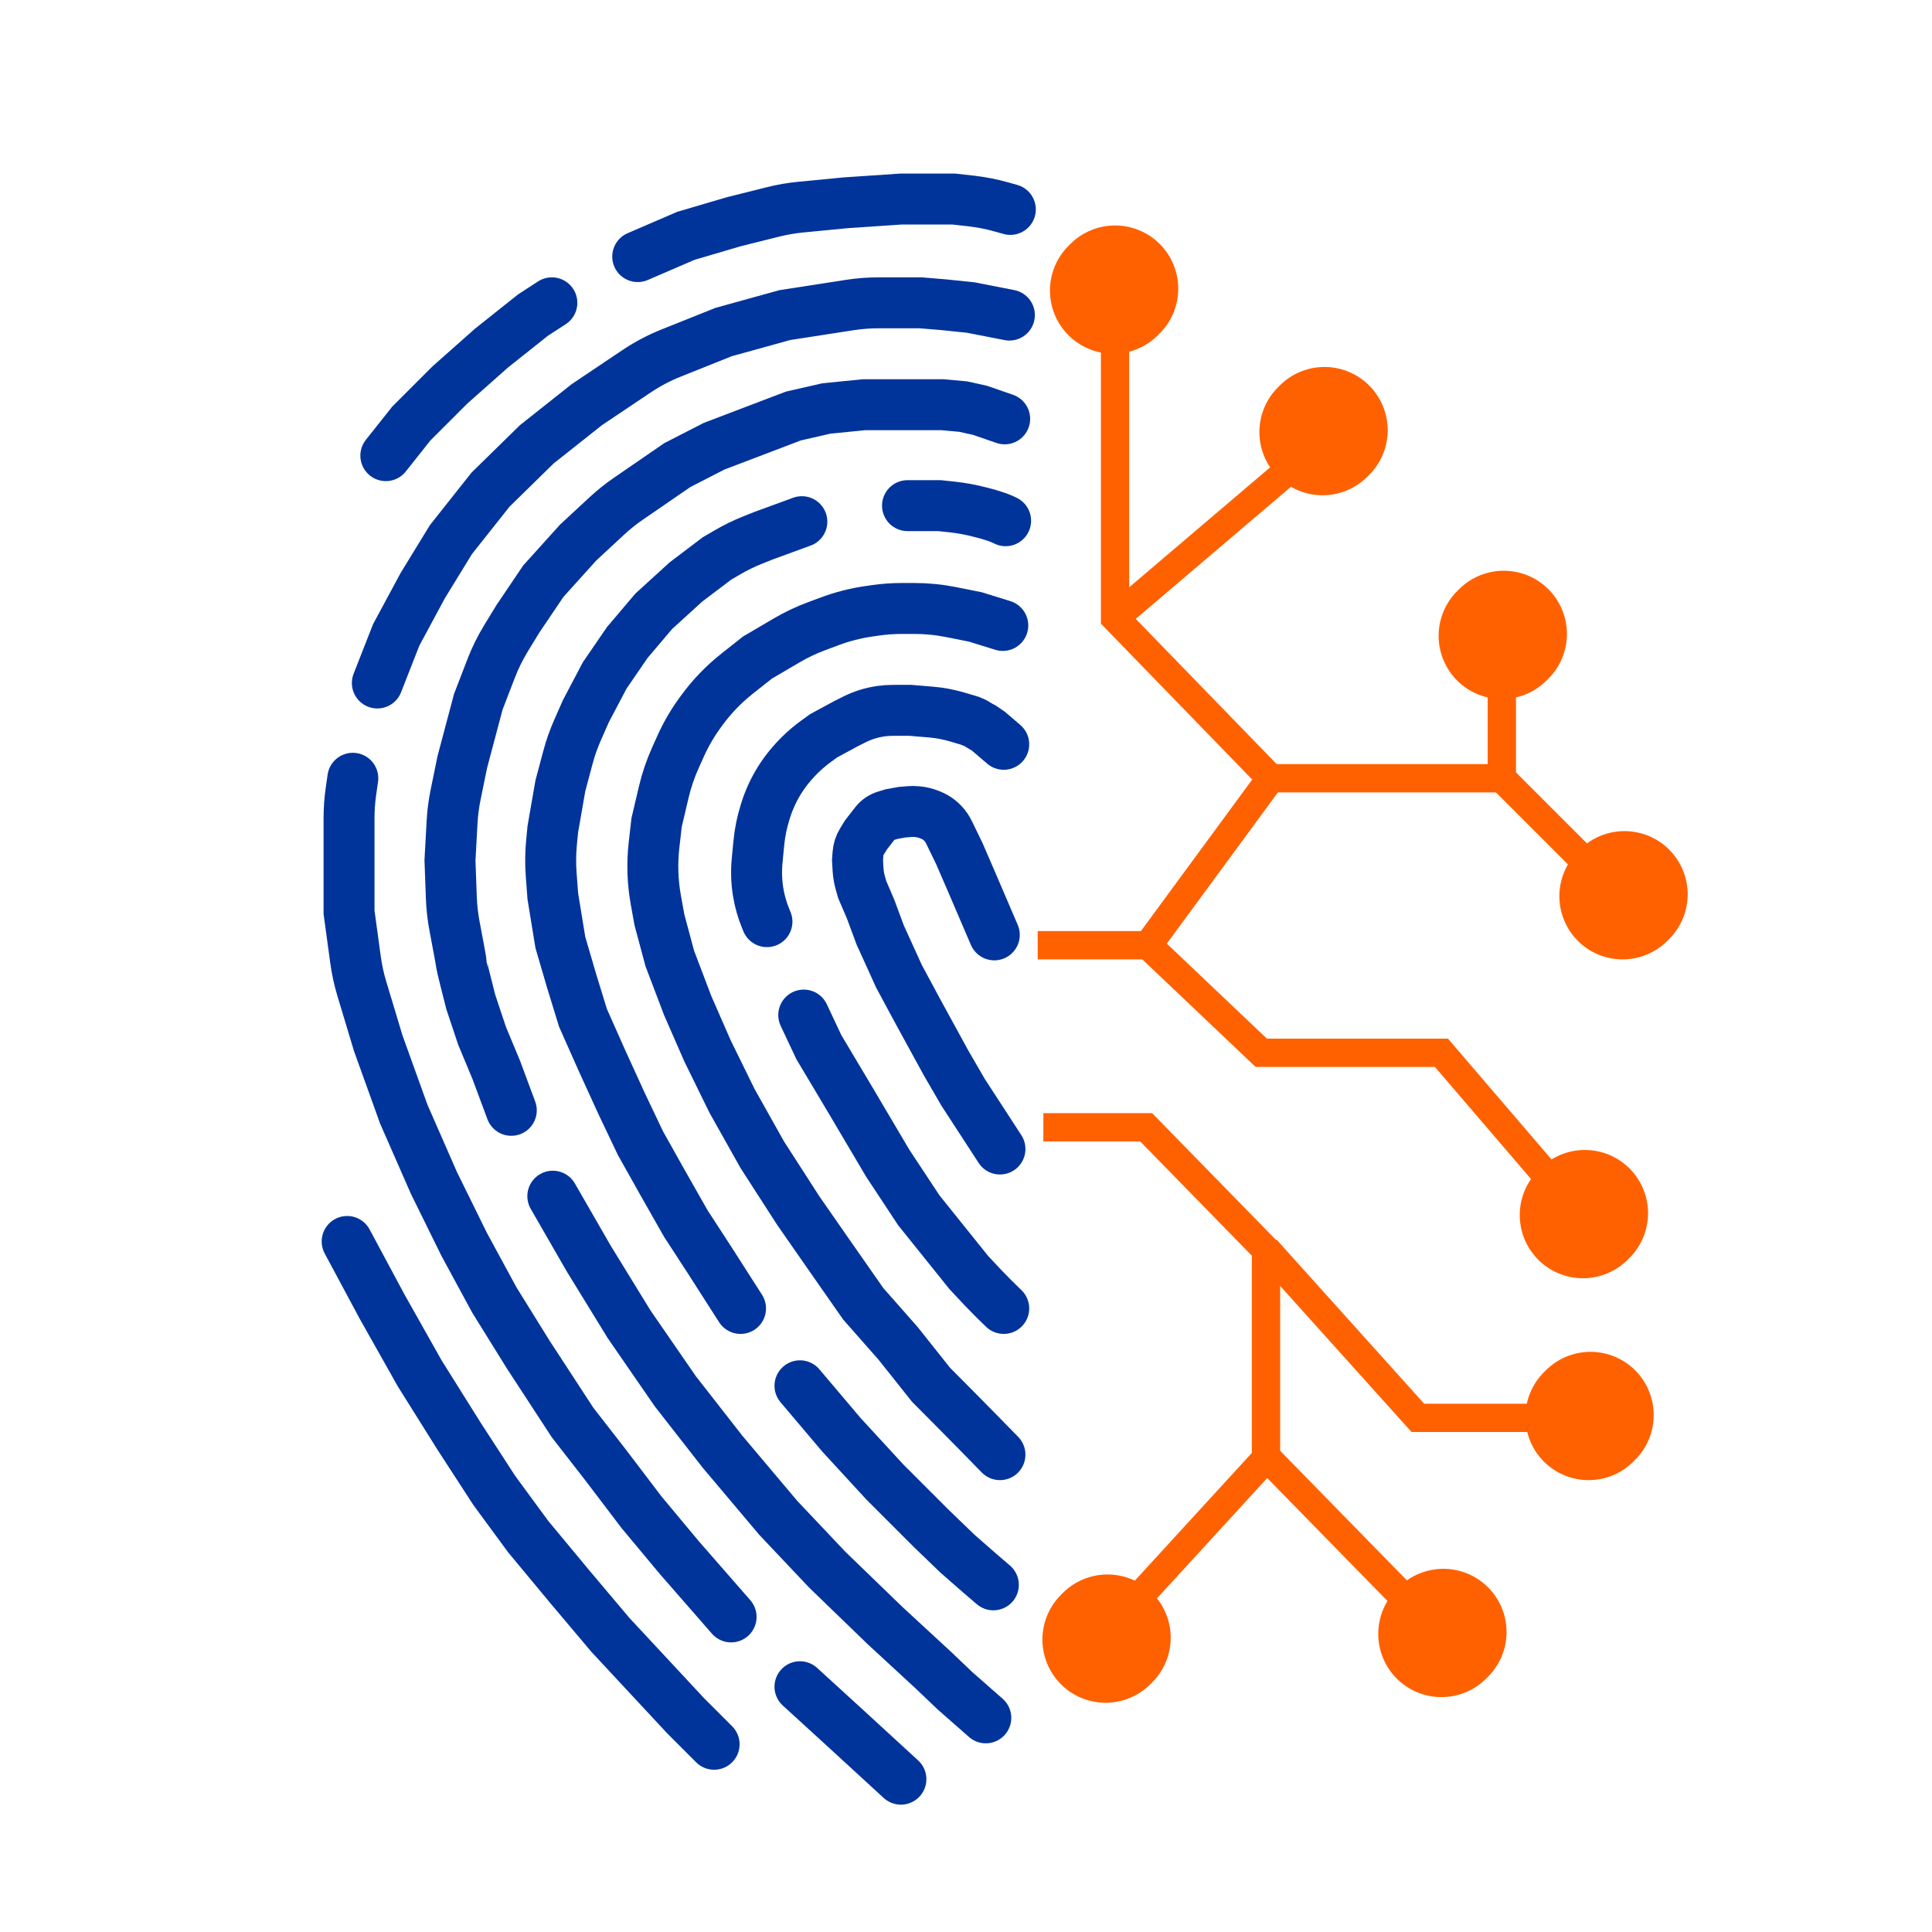
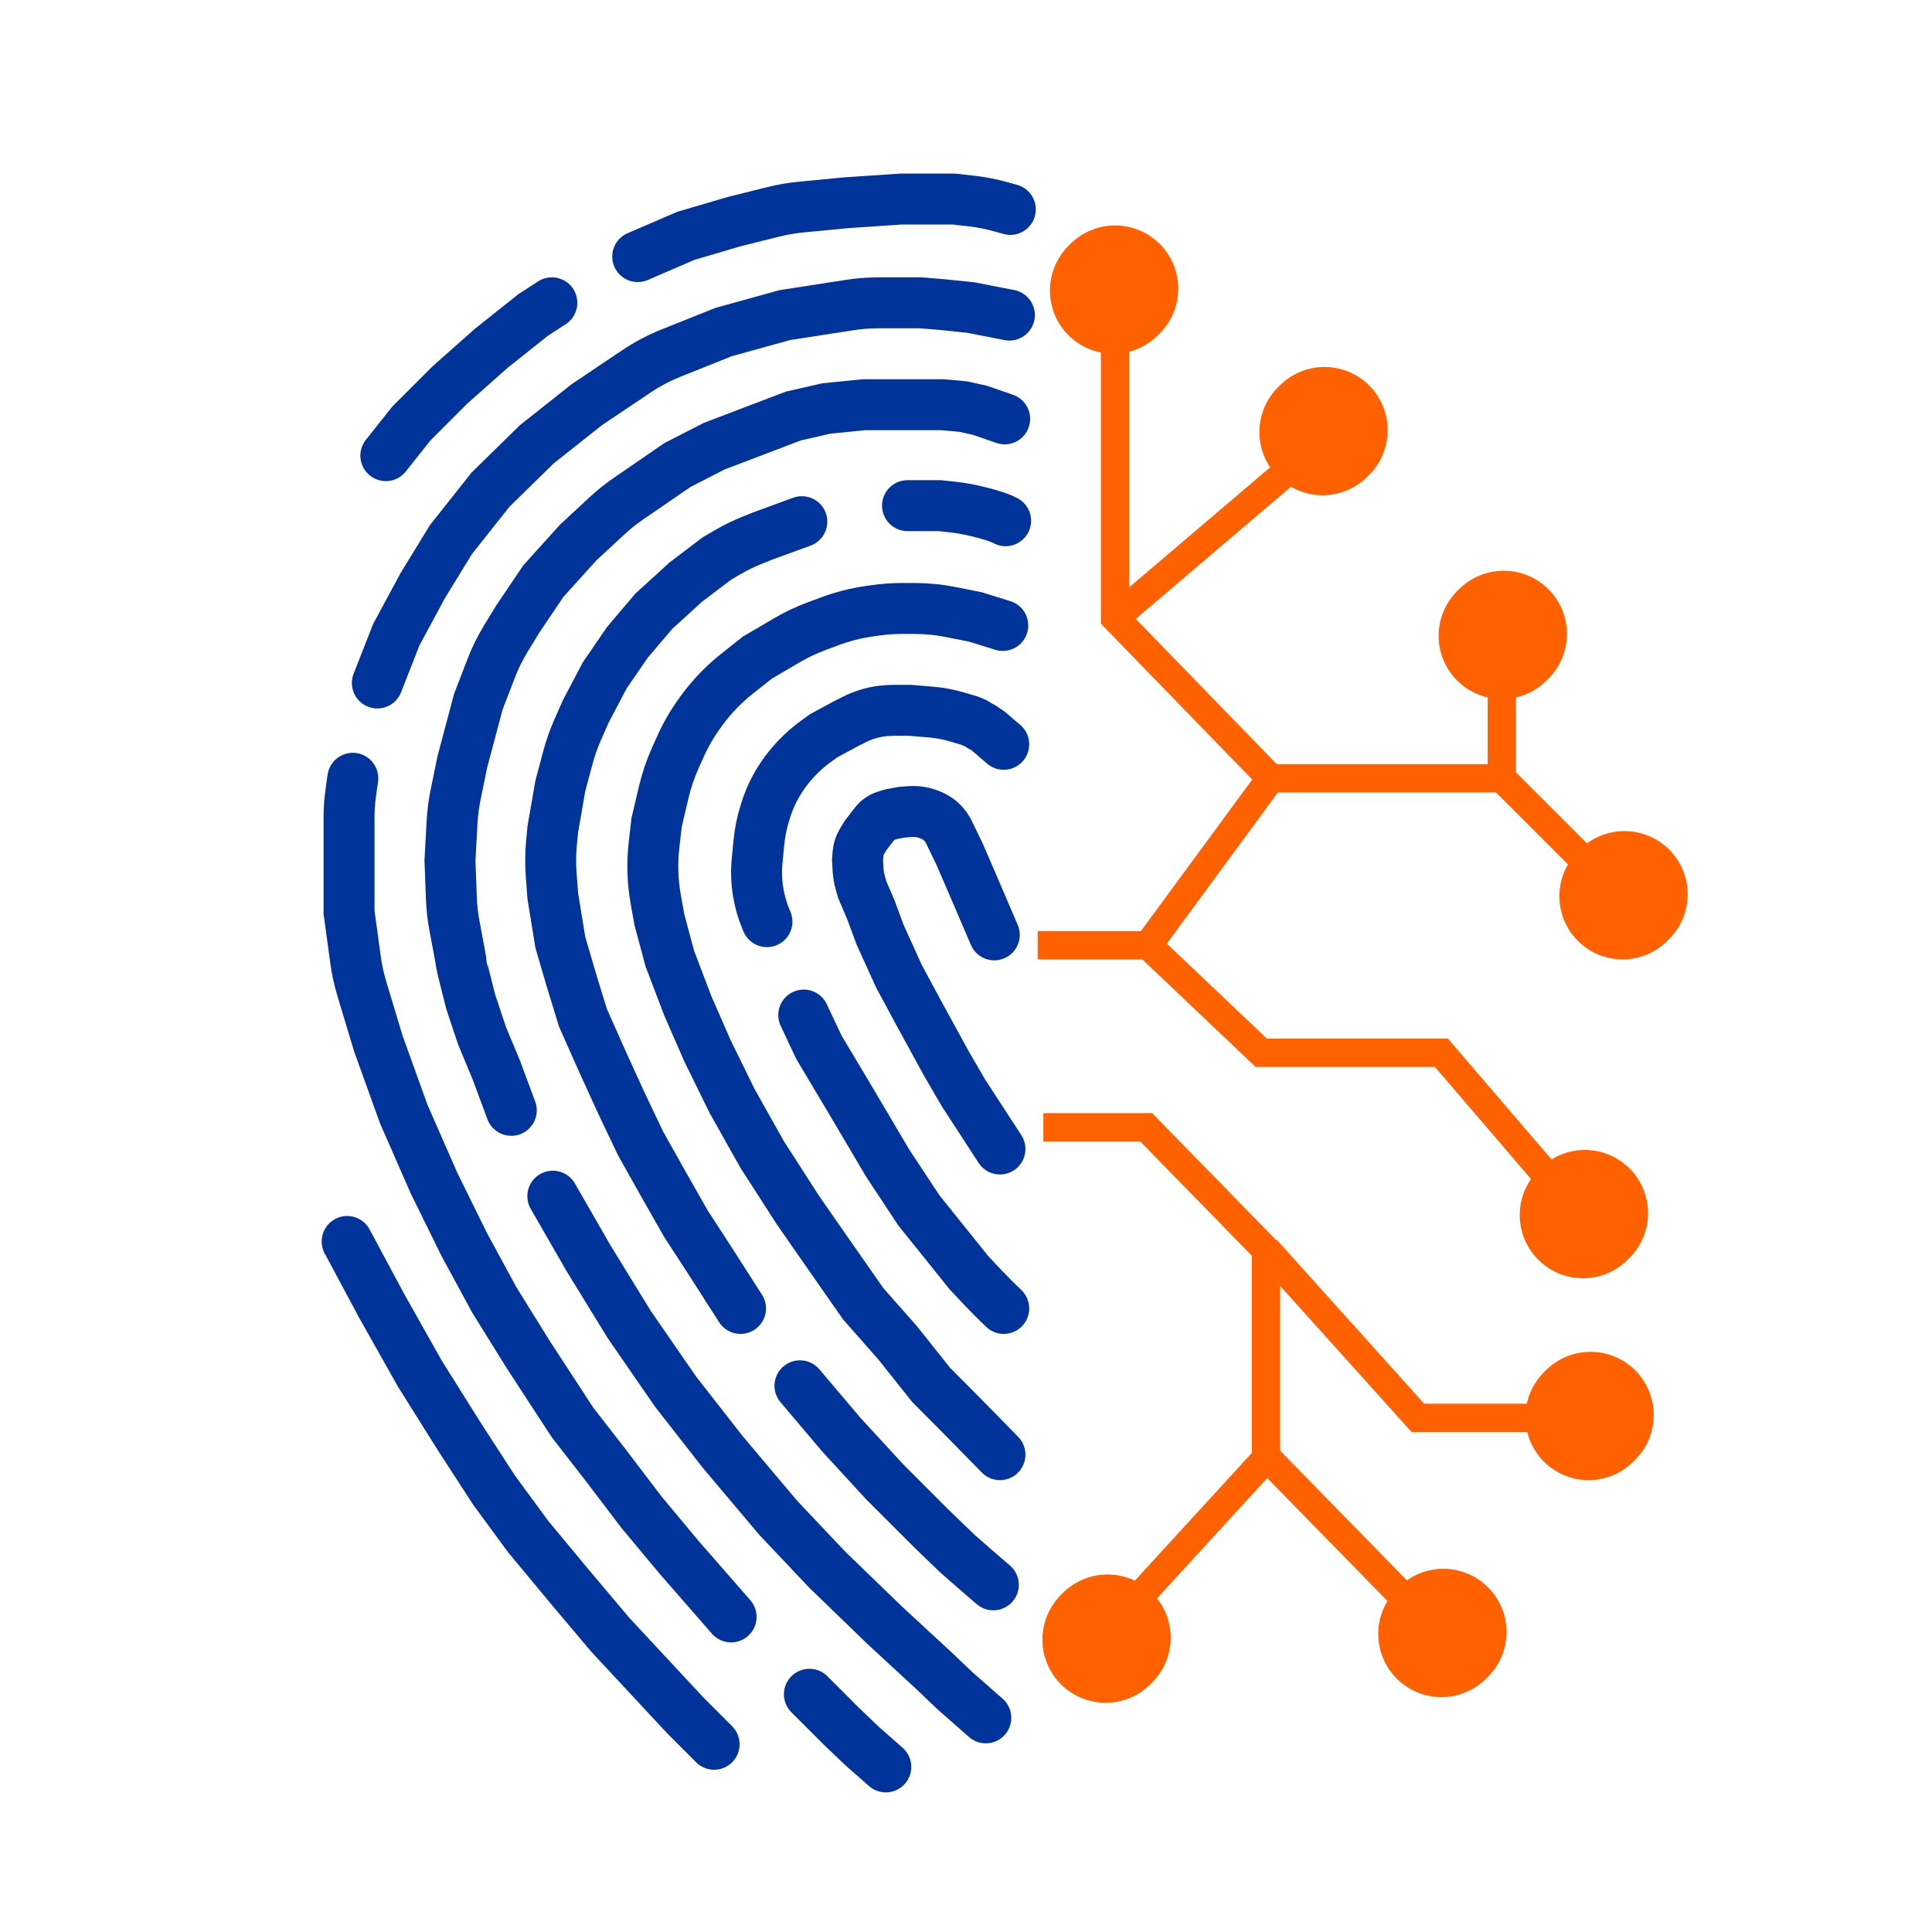
<svg xmlns="http://www.w3.org/2000/svg" width="1024" height="1024" viewBox="0 0 1024 1024" fill="none">
-   <path d="M550 501H608.5L673.5 412.5L591 327.5V153.5" stroke="#FF6100" stroke-width="15" />
-   <path d="M591 327.5L708.5 227.5" stroke="#FF6100" stroke-width="15" />
-   <path d="M590 154L591 153" stroke="#FF6100" stroke-width="67" stroke-linecap="round" />
-   <path d="M701 229L702 228" stroke="#FF6100" stroke-width="67" stroke-linecap="round" />
-   <path d="M796 337L797 336" stroke="#FF6100" stroke-width="67" stroke-linecap="round" />
-   <path d="M839 644L840 643" stroke="#FF6100" stroke-width="67" stroke-linecap="round" />
-   <path d="M764 866L765 865" stroke="#FF6100" stroke-width="67" stroke-linecap="round" />
-   <path d="M586 869L587 868" stroke="#FF6100" stroke-width="67" stroke-linecap="round" />
-   <path d="M842 751L843 750" stroke="#FF6100" stroke-width="67" stroke-linecap="round" />
-   <path d="M860 475L861 474" stroke="#FF6100" stroke-width="67" stroke-linecap="round" />
-   <path d="M672.5 412.5H796V348" stroke="#FF6100" stroke-width="15" />
-   <path d="M796 412.5L849 465.5" stroke="#FF6100" stroke-width="15" />
-   <path d="M609.5 502L668.5 558H764L830 635" stroke="#FF6100" stroke-width="15" />
-   <path d="M553 597.5H607.5L671 662.5V773L589 862.5" stroke="#FF6100" stroke-width="15" />
-   <path d="M671 772L760 863" stroke="#FF6100" stroke-width="15" />
-   <path d="M671 662L751.5 751.5H843" stroke="#FF6100" stroke-width="15" />
-   <path d="M424 894L447 915L477.5 943M184 658L202.5 692.5L222.5 728L243.5 761.5L262 790L280 814.5L302 841L323.5 866.5L343.5 888L363.5 909.5L378.5 924.5" stroke="#00349A" stroke-width="27" stroke-linecap="round" />
-   <path d="M387.5 857L360 825.5L340 801.5L321 776.5L303.5 754L280 718L262 689L246 659.5L230 627L214 590.5L200.5 553L191.772 524.041C190.26 519.021 189.144 513.891 188.436 508.697L185 483.5V455V433.607C185 428.875 185.336 424.149 186.005 419.465L187 412.5" stroke="#00349A" stroke-width="27" stroke-linecap="round" />
-   <path d="M204.5 241.5L218 224.5L238.5 204L260.5 184.5L282.5 167L292.5 160.5" stroke="#00349A" stroke-width="27" stroke-linecap="round" />
-   <path d="M425 276.5L404.5 284L398.863 286.255C394.294 288.082 389.866 290.245 385.615 292.725L380 296L363.5 308.5L346.5 324L332.5 340.5L320.5 358L310.5 377L306.132 386.9C304.047 391.626 302.332 396.507 301.001 401.498L297 416.5L293 439.5L292.327 446.452C291.777 452.14 291.715 457.865 292.142 463.564L293 475L297 499.5L303 520L309 539.5L319 562L329.5 585L339.5 606L351 626.5L363.5 648.5L376.5 668.5L392.5 693.5" stroke="#00349A" stroke-width="27" stroke-linecap="round" />
-   <path d="M293 634L312 667L333.5 702L358 737.5L383 769.5L412.5 804.5L438.5 832L469 861.5L495 885.5L506 896L522.5 910.5" stroke="#00349A" stroke-width="27" stroke-linecap="round" />
-   <path d="M530 771C529.6 770.6 512.667 753.167 493.5 734L476 712L457.5 691L439 664.5L423 641.5L404 612L388 583.5L375 557L364.5 533L355 508L349.5 487.5L347.594 476.913C345.874 467.355 345.555 457.598 346.647 447.949L348 436L351.807 419.82C353.266 413.621 355.313 407.575 357.922 401.765L360.69 395.6C363.555 389.218 367.083 383.154 371.214 377.508L371.977 376.464C377.301 369.188 383.585 362.666 390.657 357.074L401.5 348.5L416.971 339.419C421.981 336.479 427.237 333.98 432.68 331.952L439.901 329.263C446.614 326.761 453.577 324.989 460.669 323.976L463.965 323.505C468.649 322.836 473.375 322.5 478.107 322.5H484.598C491.183 322.5 497.752 323.15 504.21 324.442L517 327L531.5 331.5" stroke="#00349A" stroke-width="27" stroke-linecap="round" />
-   <path d="M532 693.5C530 691.5 525.167 687.167 513.5 674.5L487 641.5L470.5 616.5L451 583.5L434 555L426 538" stroke="#00349A" stroke-width="27" stroke-linecap="round" />
-   <path d="M532 394.5C528.002 391.092 525.448 388.901 523.82 387.495C523.444 387.17 517.957 383.696 517.5 383.5V383.5L514 382L507.25 380V380C502.762 378.67 498.149 377.804 493.484 377.415L482.5 376.5H473.23C471.079 376.5 468.931 376.653 466.802 376.957V376.957C461.966 377.648 457.272 379.114 452.902 381.299L448.5 383.5L436.5 390L432.547 392.875C427.865 396.28 423.589 400.213 419.804 404.595L419.48 404.971C417.163 407.653 415.057 410.509 413.179 413.514V413.514C410.072 418.485 407.611 423.83 405.853 429.421L405.478 430.617C403.83 435.858 402.735 441.257 402.209 446.725L401.29 456.279C400.766 461.737 400.942 467.24 401.815 472.653V472.653C402.602 477.535 403.951 482.309 405.833 486.881L406.5 488.5" stroke="#00349A" stroke-width="27" stroke-linecap="round" />
-   <path d="M527 495.5C515 467.5 512 460.5 508.5 452.5L502.939 441.03C501.349 437.751 498.819 435.02 495.672 433.184V433.184C494.892 432.728 494.079 432.332 493.24 431.996L492.711 431.784C490.582 430.933 488.34 430.395 486.056 430.187V430.187C484.688 430.063 483.312 430.057 481.943 430.171L478 430.5L472.5 431.5L469.25 432.5V432.5C467.135 433.151 465.271 434.437 463.912 436.184L462.5 438L459 442.5L456.839 446.012C455.631 447.975 454.914 450.201 454.75 452.5V452.5L454.5 456L454.75 460.25L454.786 460.866C454.928 463.281 455.335 465.674 456 468V468L457 471.5L461.5 482L466.5 495.5L476.5 517.5L487 537L501.5 563.5L510.5 579L530 609" stroke="#00349A" stroke-width="27" stroke-linecap="round" />
-   <path d="M338 136L363.5 125L389 117.5L409.783 112.304C414.588 111.103 419.475 110.26 424.404 109.783L448 107.5L477.5 105.5H505.5L514.5 106.5L515.243 106.587C520.406 107.195 525.515 108.204 530.522 109.606L535.5 111" stroke="#00349A" stroke-width="27" stroke-linecap="round" />
-   <path d="M532.5 222L519.5 217.5L510.5 215.5L499.5 214.5H481.5H458L438 216.5L420.5 220.5L399.5 228.5L378.5 236.5L359 246.5L332.991 264.381C329.002 267.123 325.218 270.152 321.668 273.442L306.5 287.5L288 308L274.5 328L268.242 338.24C265.087 343.403 262.407 348.841 260.236 354.488L253.5 372L245 404L241.471 421.294C240.492 426.092 239.866 430.954 239.599 435.844L238.5 456L239.22 475.808C239.406 480.928 239.988 486.025 240.946 491.059C242.595 499.729 244.5 509.895 244.5 510.5C244.5 511.3 247.833 524.5 249.5 531L255.5 549L263 567L271 588.5" stroke="#00349A" stroke-width="27" stroke-linecap="round" />
-   <path d="M200 362L210 336.5L224 310.5L239 286L260 259.5L284.5 235.5L311 214.5L337.218 196.897C343.056 192.977 349.292 189.683 355.822 187.071L383.5 176L416 167L450.398 161.676C455.459 160.893 460.572 160.5 465.692 160.5H488L500 161.5L514.5 163L535 167" stroke="#00349A" stroke-width="27" stroke-linecap="round" />
-   <path d="M533 276V276C531.003 275.002 528.928 274.17 526.794 273.514L523.5 272.5L519.195 271.377C514.405 270.127 509.529 269.235 504.606 268.708L498 268H488.5H481" stroke="#00349A" stroke-width="27" stroke-linecap="round" />
-   <path d="M424 734.5L446 760.5L469 785.5L479.5 796L494 810.5L507.5 823.5L519.5 834L526.5 840" stroke="#00349A" stroke-width="27" stroke-linecap="round" stroke-linejoin="round" />
+   <g id="logo_ai_trace">
+     <g id="digital">
+       <path id="digital1" d="M527 495.5C515 467.5 512 460.5 508.5 452.5L502.939 441.03C501.349 437.751 498.819 435.02 495.672 433.184V433.184C494.892 432.728 494.079 432.332 493.24 431.996L492.711 431.784C490.582 430.933 488.34 430.395 486.056 430.187V430.187C484.688 430.063 483.312 430.057 481.943 430.171L478 430.5L472.5 431.5L469.25 432.5V432.5C467.135 433.151 465.271 434.437 463.912 436.184L462.5 438L459 442.5L456.839 446.012C455.631 447.975 454.914 450.201 454.75 452.5V452.5L454.5 456L454.75 460.25L454.786 460.866C454.928 463.281 455.335 465.674 456 468V468L457 471.5L461.5 482L466.5 495.5L476.5 517.5L487 537L501.5 563.5L510.5 579L530 609" stroke="#00349A" stroke-width="27" stroke-linecap="round" />
+       <path id="digital2" d="M532 693.5C530 691.5 525.167 687.167 513.5 674.5L487 641.5L470.5 616.5L451 583.5L434 555L426 538" stroke="#00349A" stroke-width="27" stroke-linecap="round" />
+       <path id="digital3" d="M532 394.5C528.002 391.092 525.448 388.901 523.82 387.495C523.444 387.17 517.957 383.696 517.5 383.5V383.5L514 382L507.25 380V380C502.762 378.67 498.149 377.804 493.484 377.415L482.5 376.5H473.23C471.079 376.5 468.931 376.653 466.802 376.957V376.957C461.966 377.648 457.272 379.114 452.902 381.299L448.5 383.5L436.5 390L432.547 392.875C427.865 396.28 423.589 400.213 419.804 404.595L419.48 404.971C417.163 407.653 415.057 410.509 413.179 413.514V413.514C410.072 418.485 407.611 423.83 405.853 429.421L405.478 430.617C403.83 435.858 402.735 441.257 402.209 446.725L401.29 456.279C400.766 461.737 400.942 467.24 401.815 472.653V472.653C402.602 477.535 403.951 482.309 405.833 486.881L406.5 488.5" stroke="#00349A" stroke-width="27" stroke-linecap="round" />
+       <path id="digital4" d="M530 771C529.6 770.6 512.667 753.167 493.5 734L476 712L457.5 691L439 664.5L423 641.5L404 612L388 583.5L375 557L364.5 533L355 508L349.5 487.5L347.594 476.913C345.874 467.355 345.555 457.598 346.647 447.949L348 436L351.807 419.82C353.266 413.621 355.313 407.575 357.922 401.765L360.69 395.6C363.555 389.218 367.083 383.154 371.214 377.508L371.977 376.464C377.301 369.188 383.585 362.666 390.657 357.074L401.5 348.5L416.971 339.419C421.981 336.479 427.237 333.98 432.68 331.952L439.901 329.263C446.614 326.761 453.577 324.989 460.669 323.976L463.965 323.505C468.649 322.836 473.375 322.5 478.107 322.5H484.598C491.183 322.5 497.752 323.15 504.21 324.442L517 327L531.5 331.5" stroke="#00349A" stroke-width="27" stroke-linecap="round" />
+       <path id="digital5" d="M533 276V276C531.003 275.002 528.928 274.17 526.794 273.514L523.5 272.5L519.195 271.377C514.405 270.127 509.529 269.235 504.606 268.708L498 268H488.5H481" stroke="#00349A" stroke-width="27" stroke-linecap="round" />
+       <path id="digital6" d="M425 276.5L404.5 284L398.863 286.255C394.294 288.082 389.866 290.245 385.615 292.725L380 296L363.5 308.5L346.5 324L332.5 340.5L320.5 358L310.5 377L306.132 386.9C304.047 391.626 302.332 396.507 301.001 401.498L297 416.5L293 439.5L292.327 446.452C291.777 452.14 291.715 457.865 292.142 463.564L293 475L297 499.5L303 520L309 539.5L319 562L329.5 585L339.5 606L351 626.5L363.5 648.5L376.5 668.5L392.5 693.5" stroke="#00349A" stroke-width="27" stroke-linecap="round" />
+       <path id="digital7" d="M424 734.5L446 760.5L469 785.5L479.5 796L494 810.5L507.5 823.5L519.5 834L526.5 840" stroke="#00349A" stroke-width="27" stroke-linecap="round" stroke-linejoin="round" />
+       <path id="digital8" d="M293 634L312 667L333.5 702L358 737.5L383 769.5L412.5 804.5L438.5 832L469 861.5L495 885.5L506 896L522.5 910.5" stroke="#00349A" stroke-width="27" stroke-linecap="round" />
+       <path id="digital9" d="M532.5 222L519.5 217.5L510.5 215.5L499.5 214.5H481.5H458L438 216.5L420.5 220.5L399.5 228.5L378.5 236.5L359 246.5L332.991 264.381C329.002 267.123 325.218 270.152 321.668 273.442L306.5 287.5L288 308L274.5 328L268.242 338.24C265.087 343.403 262.407 348.841 260.236 354.488L253.5 372L245 404L241.471 421.294C240.492 426.092 239.866 430.954 239.599 435.844L238.5 456L239.22 475.808C239.406 480.928 239.988 486.025 240.946 491.059C242.595 499.729 244.5 509.895 244.5 510.5C244.5 511.3 247.833 524.5 249.5 531L255.5 549L263 567L271 588.5" stroke="#00349A" stroke-width="27" stroke-linecap="round" />
+       <path id="digital10" d="M429 898L446 915L457 925.5L469.5 936.5" stroke="#00349A" stroke-width="27" stroke-linecap="round" stroke-linejoin="round" />
+       <path id="digital11" d="M387.5 857L360 825.5L340 801.5L321 776.5L303.5 754L280 718L262 689L246 659.5L230 627L214 590.5L200.5 553L191.772 524.041C190.26 519.021 189.144 513.891 188.436 508.697L185 483.5V455V433.607C185 428.875 185.336 424.149 186.005 419.465L187 412.5" stroke="#00349A" stroke-width="27" stroke-linecap="round" />
+       <path id="digital12" d="M200 362L210 336.5L224 310.5L239 286L260 259.5L284.5 235.5L311 214.5L337.218 196.897C343.056 192.977 349.292 189.683 355.822 187.071L383.5 176L416 167L450.398 161.676C455.459 160.893 460.572 160.5 465.692 160.5H488L500 161.5L514.5 163L535 167" stroke="#00349A" stroke-width="27" stroke-linecap="round" />
+       <path id="digital13" d="M184 658L202.5 692.5L222.5 728L243.5 761.5L262 790L280 814.5L302 841L323.5 866.5L343.5 888L363.5 909.5L378.5 924.5" stroke="#00349A" stroke-width="27" stroke-linecap="round" />
+       <path id="digital14" d="M204.5 241.5L218 224.5L238.5 204L260.5 184.5L282.5 167L292.5 160.5" stroke="#00349A" stroke-width="27" stroke-linecap="round" />
+       <path id="digital15" d="M338 136L363.5 125L389 117.5L409.783 112.304C414.588 111.103 419.475 110.26 424.404 109.783L448 107.5L477.5 105.5H505.5L514.5 106.5L515.243 106.587C520.406 107.195 525.515 108.204 530.522 109.606L535.5 111" stroke="#00349A" stroke-width="27" stroke-linecap="round" />
+     </g>
+     <g id="rede">
+       <path id="inicio" d="M550 501H608.5L673.5 412.5L591 327.5V153.5" stroke="#FF6100" stroke-width="15" />
+       <path id="ball1" d="M590 154L591 153" stroke="#FF6100" stroke-width="67" stroke-linecap="round" />
+       <path id="meio1" d="M609.5 502L668.5 558H764L830 635" stroke="#FF6100" stroke-width="15" />
+       <path id="ball5" d="M839 644L840 643" stroke="#FF6100" stroke-width="67" stroke-linecap="round" />
+       <path id="meio2" d="M553 597.5H607.5L671 662.5V773L589 862.5" stroke="#FF6100" stroke-width="15" />
+       <path id="ball8" d="M586 869L587 868" stroke="#FF6100" stroke-width="67" stroke-linecap="round" />
+       <path id="meio3" d="M591 327.5L708.5 227.5" stroke="#FF6100" stroke-width="15" />
+       <path id="ball2" d="M701 229L702 228" stroke="#FF6100" stroke-width="67" stroke-linecap="round" />
+       <path id="meio4" d="M672.5 412.5H796V348" stroke="#FF6100" stroke-width="15" />
+       <path id="ball3" d="M796 337L797 336" stroke="#FF6100" stroke-width="67" stroke-linecap="round" />
+       <path id="meio5" d="M796 412.5L849 465.5" stroke="#FF6100" stroke-width="15" />
+       <path id="ball4" d="M860 475L861 474" stroke="#FF6100" stroke-width="67" stroke-linecap="round" />
+       <path id="meio6" d="M671 662L751.5 751.5H843" stroke="#FF6100" stroke-width="15" />
+       <path id="ball6" d="M842 751L843 750" stroke="#FF6100" stroke-width="67" stroke-linecap="round" />
+       <path id="final" d="M671 772L760 863" stroke="#FF6100" stroke-width="15" />
+       <path id="ball7" d="M764 866L765 865" stroke="#FF6100" stroke-width="67" stroke-linecap="round" />
+     </g>
+   </g>
</svg>
